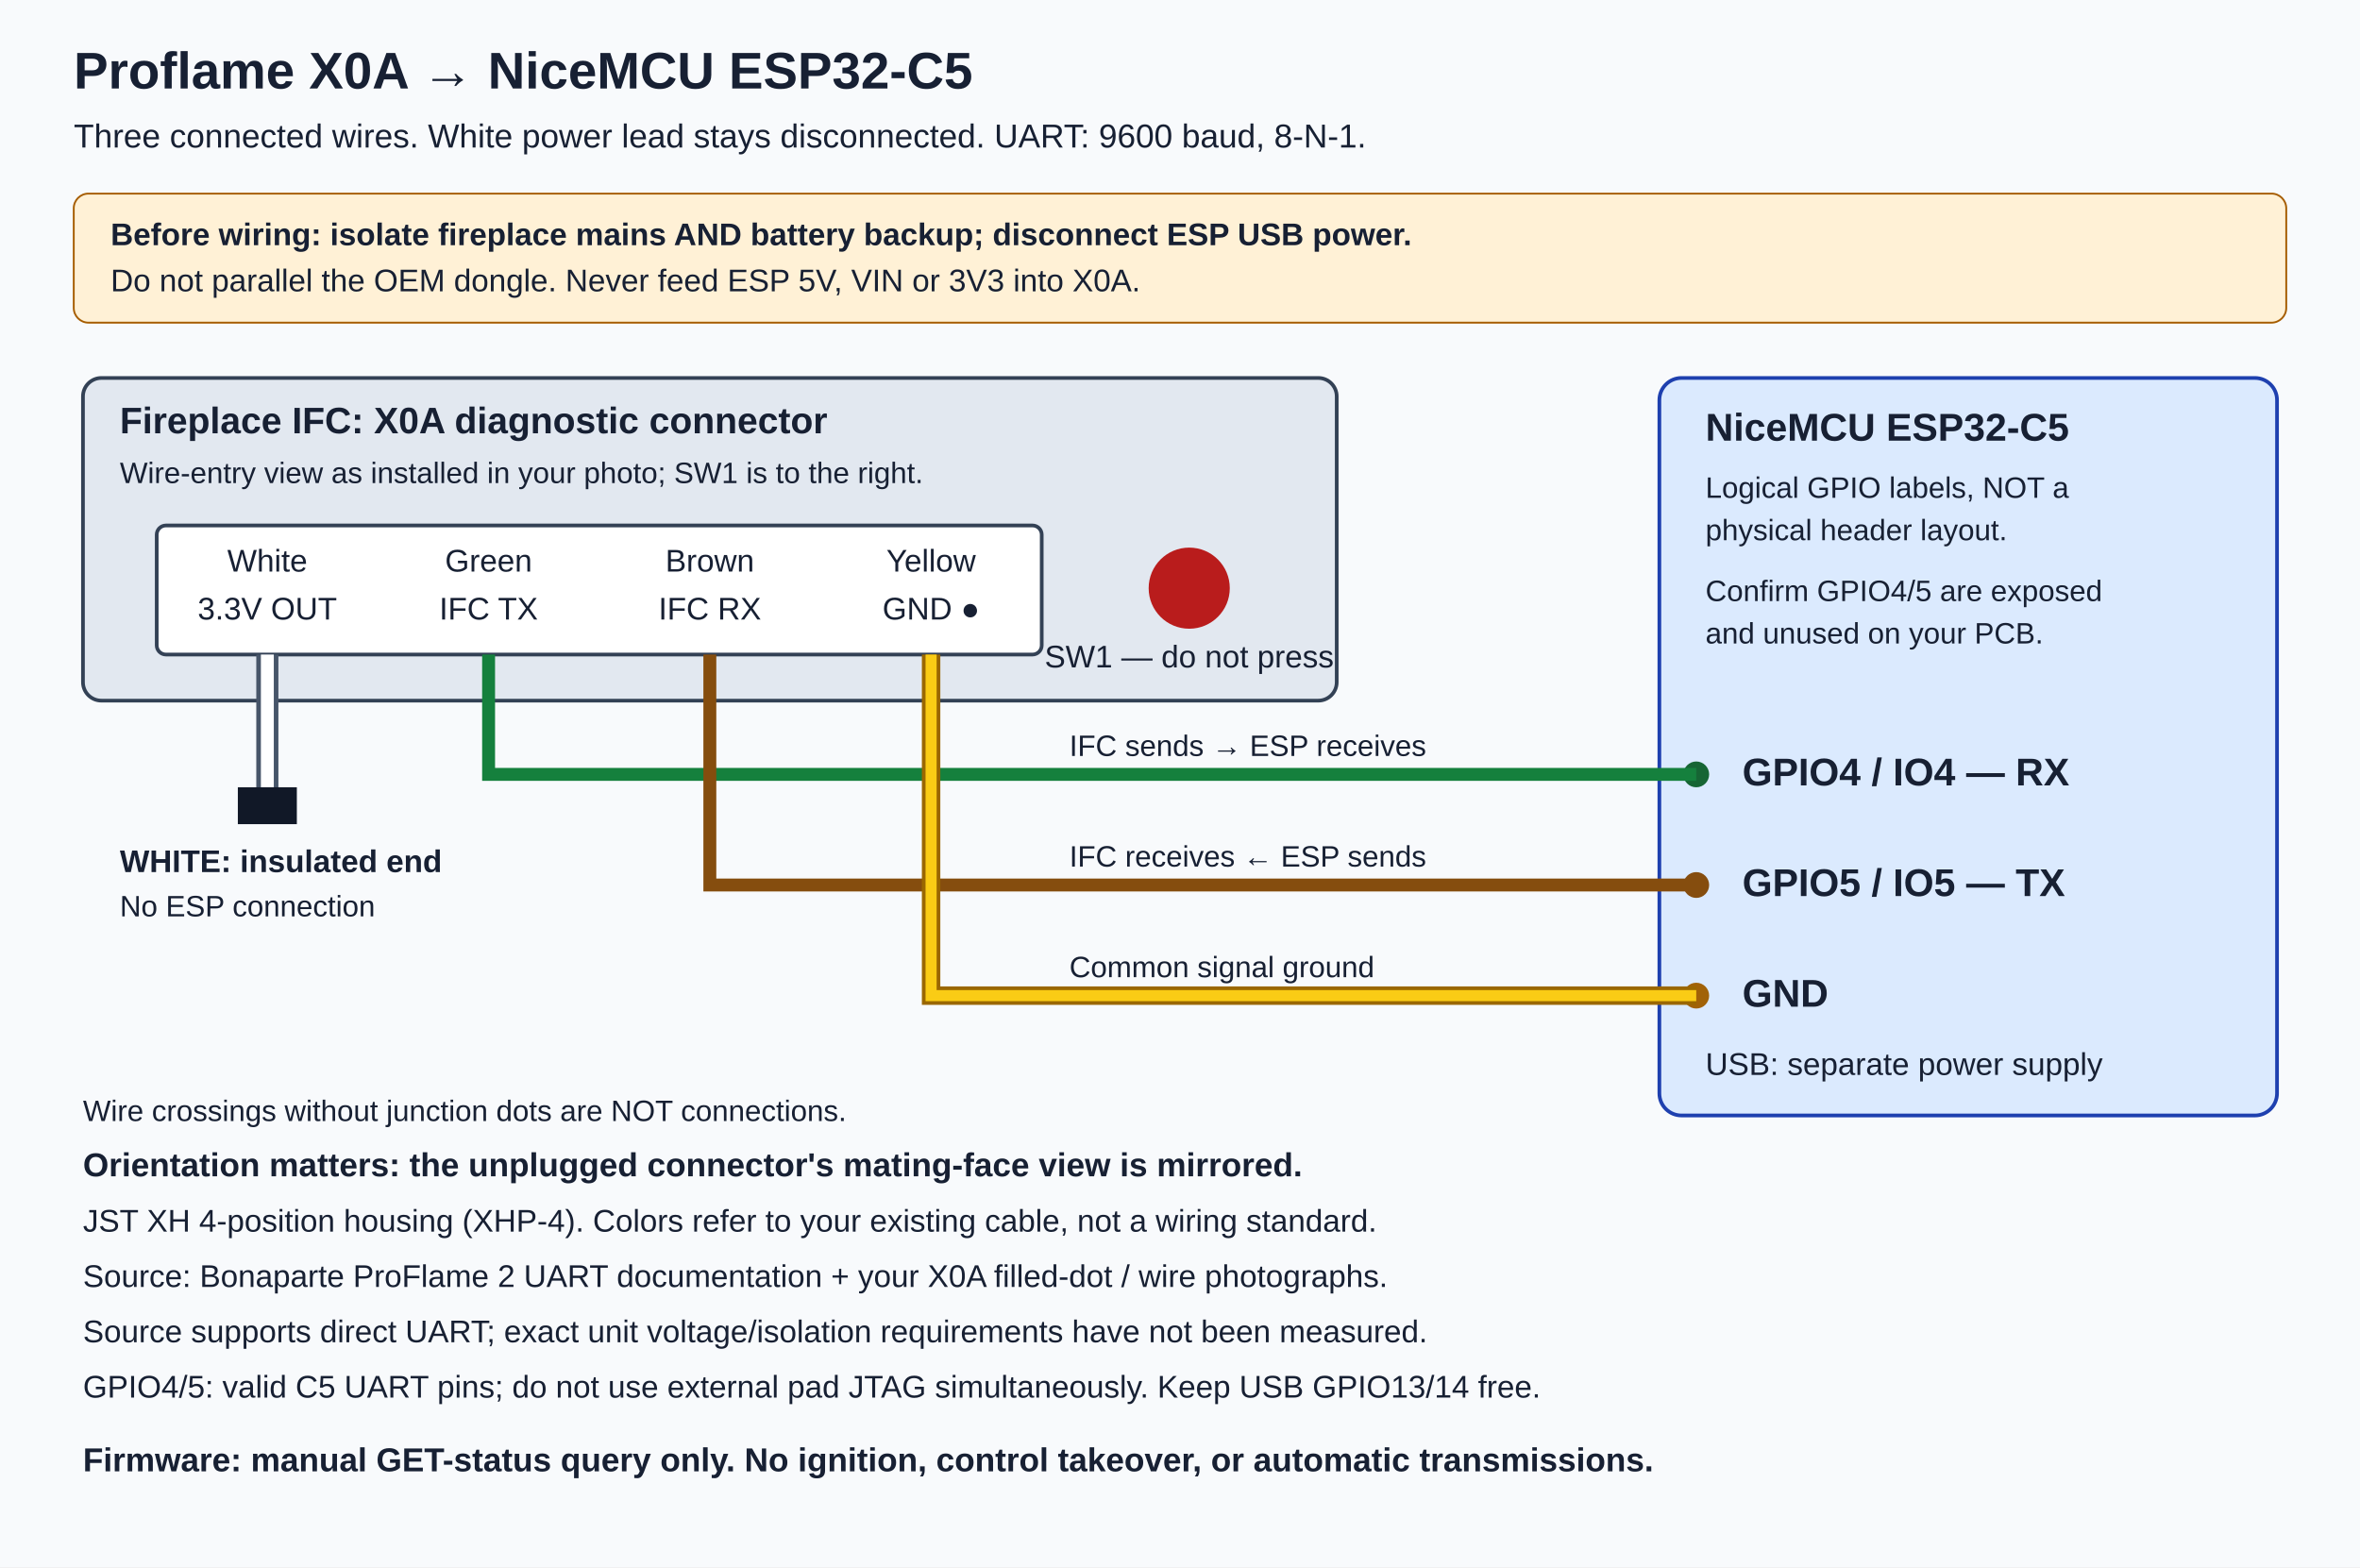
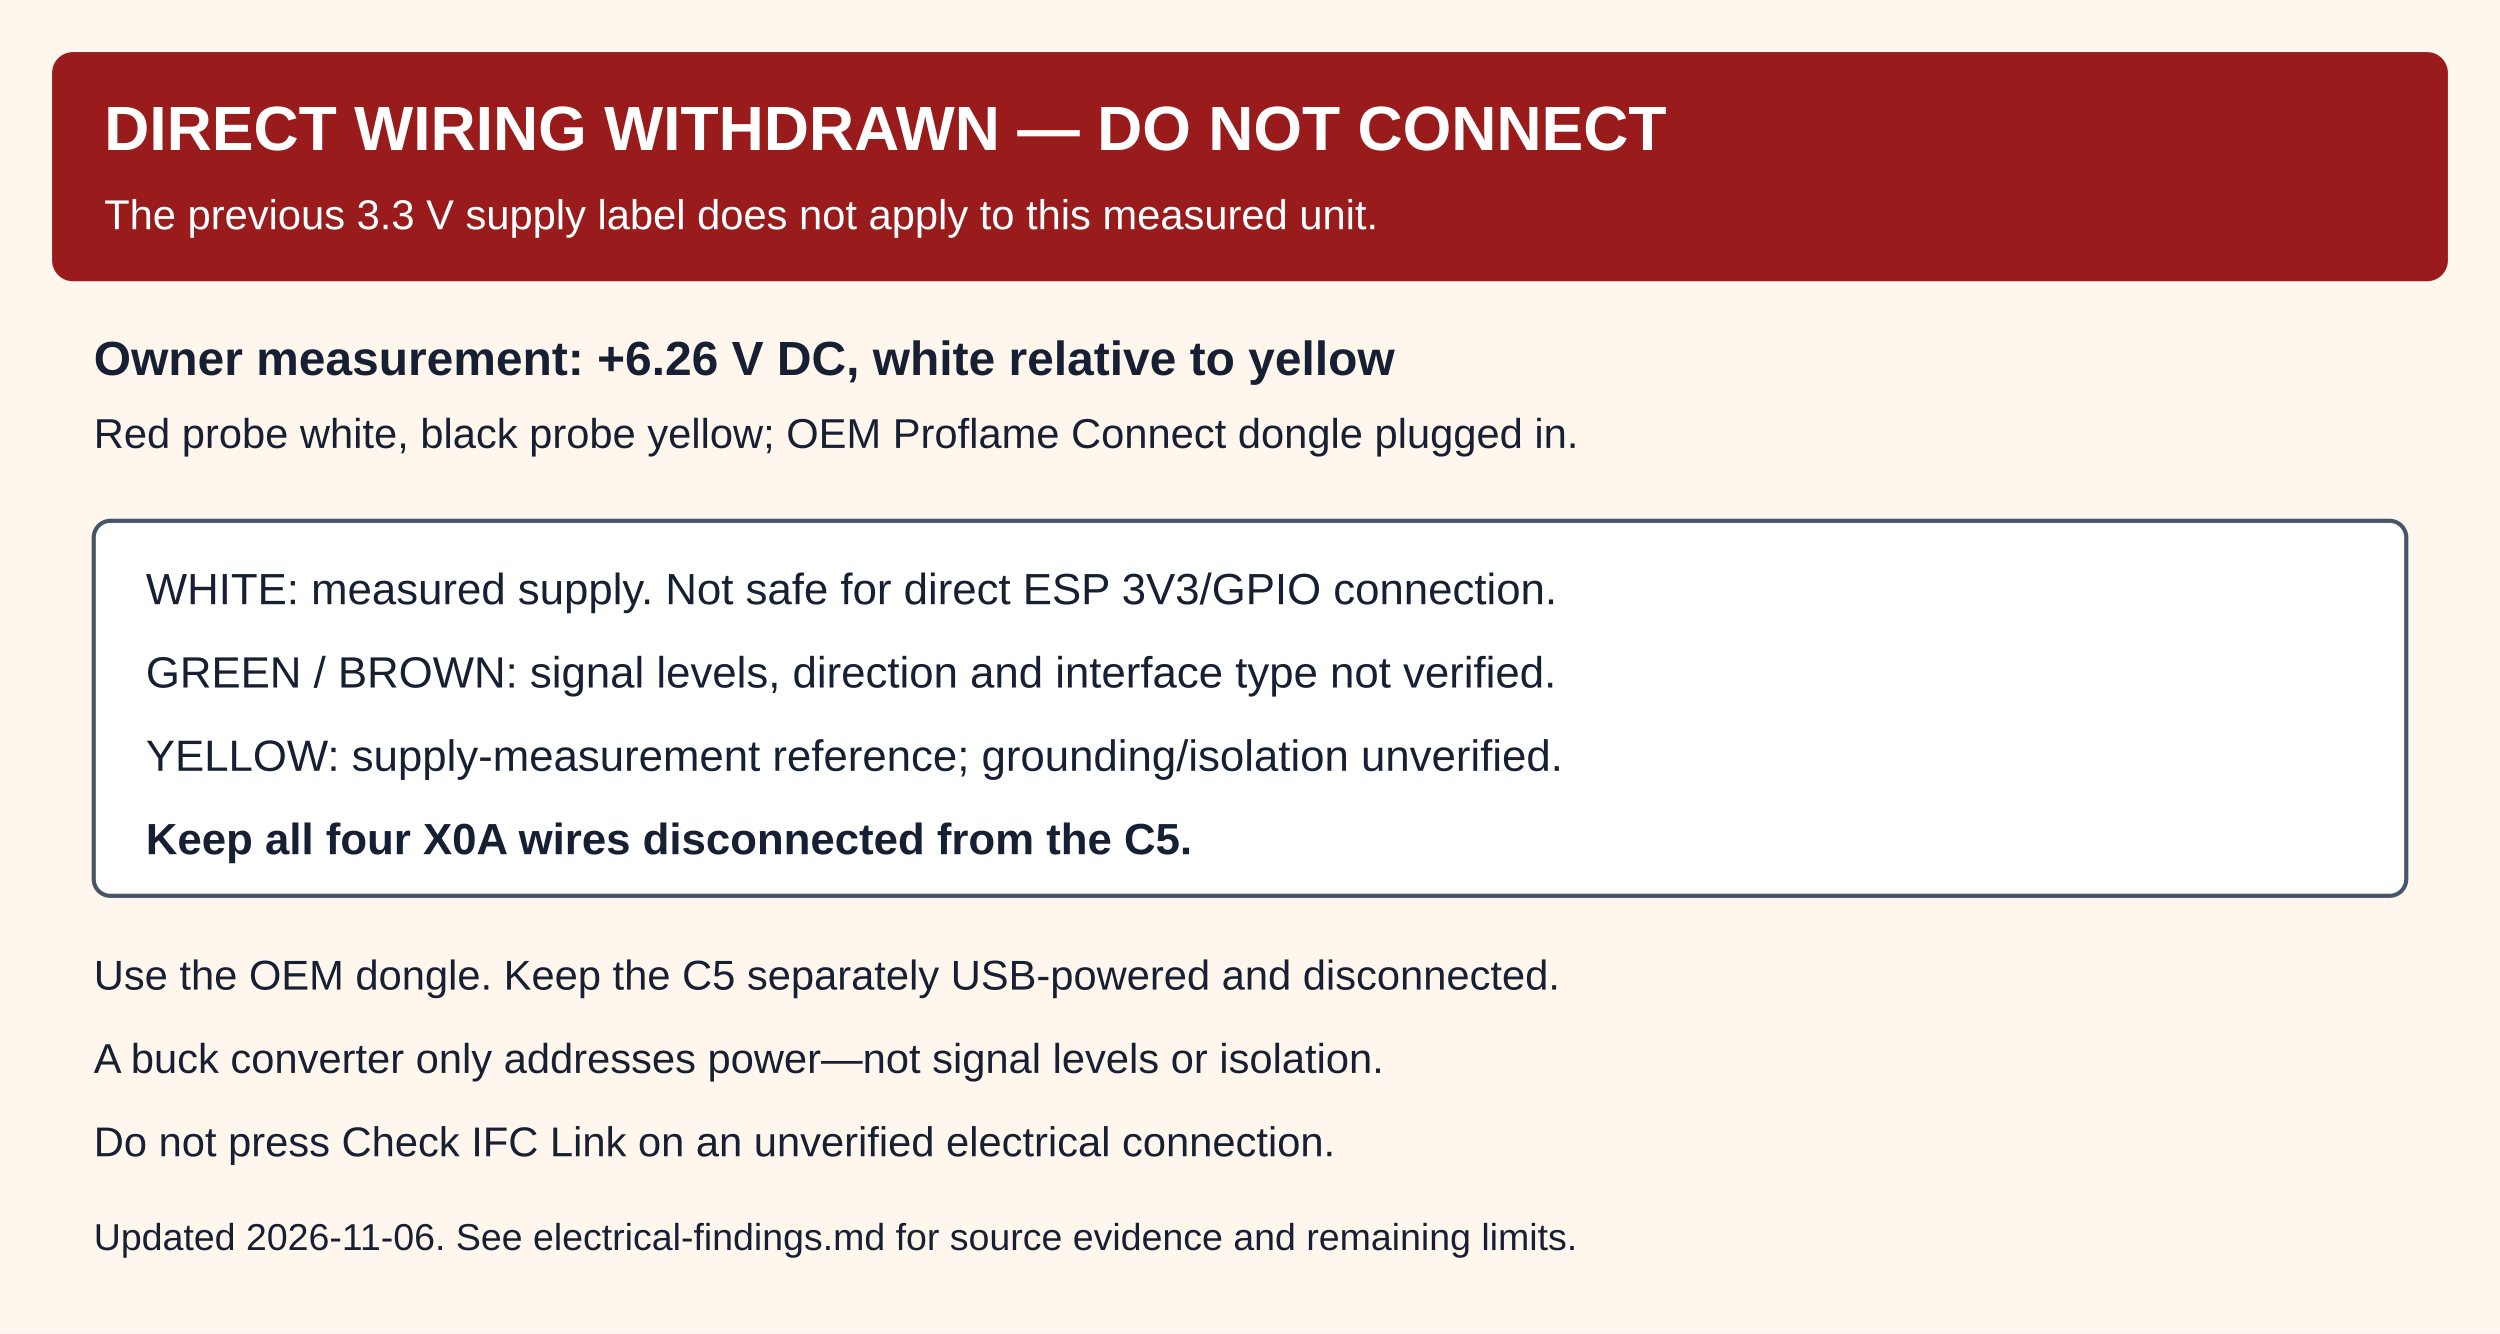
- <svg xmlns="http://www.w3.org/2000/svg" width="1280" height="850" viewBox="0 0 1280 850" role="img" aria-labelledby="title desc">
-   <rect width="1280" height="850" fill="#f8fafc" />
+ <svg xmlns="http://www.w3.org/2000/svg" width="1200" height="640" viewBox="0 0 1200 640" role="img" aria-labelledby="title desc">
+   <rect width="1200" height="640" fill="#fff7ed" />
  <g font-family="Arial, sans-serif" fill="#172033">
-     <text x="40" y="48" font-size="28" font-weight="bold">Proflame X0A → NiceMCU ESP32-C5</text>
-     <text x="40" y="80" font-size="18">Three connected wires. White power lead stays disconnected. UART: 9600 baud, 8-N-1.</text>
-     <rect x="40" y="105" width="1200" height="70" rx="8" fill="#fff1d6" stroke="#a65d00" />
-     <text x="60" y="133" font-size="17" font-weight="bold">Before wiring: isolate fireplace mains AND battery backup; disconnect ESP USB power.</text>
-     <text x="60" y="158" font-size="17">Do not parallel the OEM dongle. Never feed ESP 5V, VIN or 3V3 into X0A.</text>
-     <rect x="45" y="205" width="680" height="175" rx="10" fill="#e2e8f0" stroke="#334155" stroke-width="2" />
-     <text x="65" y="235" font-size="20" font-weight="bold">Fireplace IFC: X0A diagnostic connector</text>
-     <text x="65" y="262" font-size="16">Wire-entry view as installed in your photo; SW1 is to the right.</text>
-     <rect x="85" y="285" width="480" height="70" rx="5" fill="#ffffff" stroke="#334155" stroke-width="2" />
-     <g font-size="17" text-anchor="middle">
-       <text x="145" y="310">White</text>
-       <text x="145" y="336">3.3V OUT</text>
-       <text x="265" y="310">Green</text>
-       <text x="265" y="336">IFC TX</text>
-       <text x="385" y="310">Brown</text>
-       <text x="385" y="336">IFC RX</text>
-       <text x="505" y="310">Yellow</text>
-       <text x="505" y="336">GND ●</text>
-     </g>
-     <circle cx="645" cy="319" r="22" fill="#b91c1c" />
-     <text x="645" y="362" text-anchor="middle" font-size="17">SW1 — do not press</text>
-     <rect x="900" y="205" width="335" height="400" rx="12" fill="#dbeafe" stroke="#1e40af" stroke-width="2" />
-     <text x="925" y="239" font-size="21" font-weight="bold">NiceMCU ESP32-C5</text>
-     <text x="925" y="270" font-size="16">Logical GPIO labels, NOT a</text>
-     <text x="925" y="293" font-size="16">physical header layout.</text>
-     <text x="925" y="326" font-size="16">Confirm GPIO4/5 are exposed</text>
-     <text x="925" y="349" font-size="16">and unused on your PCB.</text>
-     <circle cx="920" cy="420" r="7" fill="#166534" />
-     <text x="945" y="426" font-size="21" font-weight="bold">GPIO4 / IO4 — RX</text>
-     <circle cx="920" cy="480" r="7" fill="#854d0e" />
-     <text x="945" y="486" font-size="21" font-weight="bold">GPIO5 / IO5 — TX</text>
-     <circle cx="920" cy="540" r="7" fill="#a16207" />
-     <text x="945" y="546" font-size="21" font-weight="bold">GND</text>
-     <text x="925" y="583" font-size="17">USB: separate power supply</text>
-     <path d="M145 355 V430" fill="none" stroke="#475569" stroke-width="12" />
-     <path d="M145 355 V430" fill="none" stroke="#ffffff" stroke-width="7" />
-     <rect x="129" y="427" width="32" height="20" fill="#111827" />
-     <text x="65" y="473" font-size="17" font-weight="bold">WHITE: insulated end</text>
-     <text x="65" y="497" font-size="16">No ESP connection</text>
-     <path d="M265 355 V420 H920" fill="none" stroke="#15803d" stroke-width="7" />
-     <path d="M385 355 V480 H920" fill="none" stroke="#854d0e" stroke-width="7" />
-     <path d="M505 355 V540 H920" fill="none" stroke="#9a6700" stroke-width="10" />
-     <path d="M505 355 V540 H920" fill="none" stroke="#facc15" stroke-width="6" />
-     <text x="580" y="410" font-size="16">IFC sends → ESP receives</text>
-     <text x="580" y="470" font-size="16">IFC receives ← ESP sends</text>
-     <text x="580" y="530" font-size="16">Common signal ground</text>
-     <text x="45" y="608" font-size="16">Wire crossings without junction dots are NOT connections.</text>
-     <text x="45" y="638" font-size="18" font-weight="bold">Orientation matters: the unplugged connector's mating-face view is mirrored.</text>
-     <text x="45" y="668" font-size="17">JST XH 4-position housing (XHP-4). Colors refer to your existing cable, not a wiring standard.</text>
-     <text x="45" y="698" font-size="17">Source: Bonaparte ProFlame 2 UART documentation + your X0A filled-dot / wire photographs.</text>
-     <text x="45" y="728" font-size="17">Source supports direct UART; exact unit voltage/isolation requirements have not been measured.</text>
-     <text x="45" y="758" font-size="17">GPIO4/5: valid C5 UART pins; do not use external pad JTAG simultaneously. Keep USB GPIO13/14 free.</text>
-     <text x="45" y="798" font-size="18" font-weight="bold">Firmware: manual GET-status query only. No ignition, control takeover, or automatic transmissions.</text>
+     <rect x="25" y="25" width="1150" height="110" rx="10" fill="#991b1b" />
+     <text x="50" y="72" font-size="30" font-weight="bold" fill="white">DIRECT WIRING WITHDRAWN — DO NOT CONNECT</text>
+     <text x="50" y="110" font-size="20" fill="white">The previous 3.3 V supply label does not apply to this measured unit.</text>
+     <text x="45" y="180" font-size="23" font-weight="bold">Owner measurement: +6.26 V DC, white relative to yellow</text>
+     <text x="45" y="215" font-size="20">Red probe white, black probe yellow; OEM Proflame Connect dongle plugged in.</text>
+     <rect x="45" y="250" width="1110" height="180" rx="8" fill="white" stroke="#475569" stroke-width="2" />
+     <text x="70" y="290" font-size="21">WHITE: measured supply. Not safe for direct ESP 3V3/GPIO connection.</text>
+     <text x="70" y="330" font-size="21">GREEN / BROWN: signal levels, direction and interface type not verified.</text>
+     <text x="70" y="370" font-size="21">YELLOW: supply-measurement reference; grounding/isolation unverified.</text>
+     <text x="70" y="410" font-size="21" font-weight="bold">Keep all four X0A wires disconnected from the C5.</text>
+     <text x="45" y="475" font-size="20">Use the OEM dongle. Keep the C5 separately USB-powered and disconnected.</text>
+     <text x="45" y="515" font-size="20">A buck converter only addresses power—not signal levels or isolation.</text>
+     <text x="45" y="555" font-size="20">Do not press Check IFC Link on an unverified electrical connection.</text>
+     <text x="45" y="600" font-size="18">Updated 2026-11-06. See electrical-findings.md for source evidence and remaining limits.</text>
  </g>
</svg>
